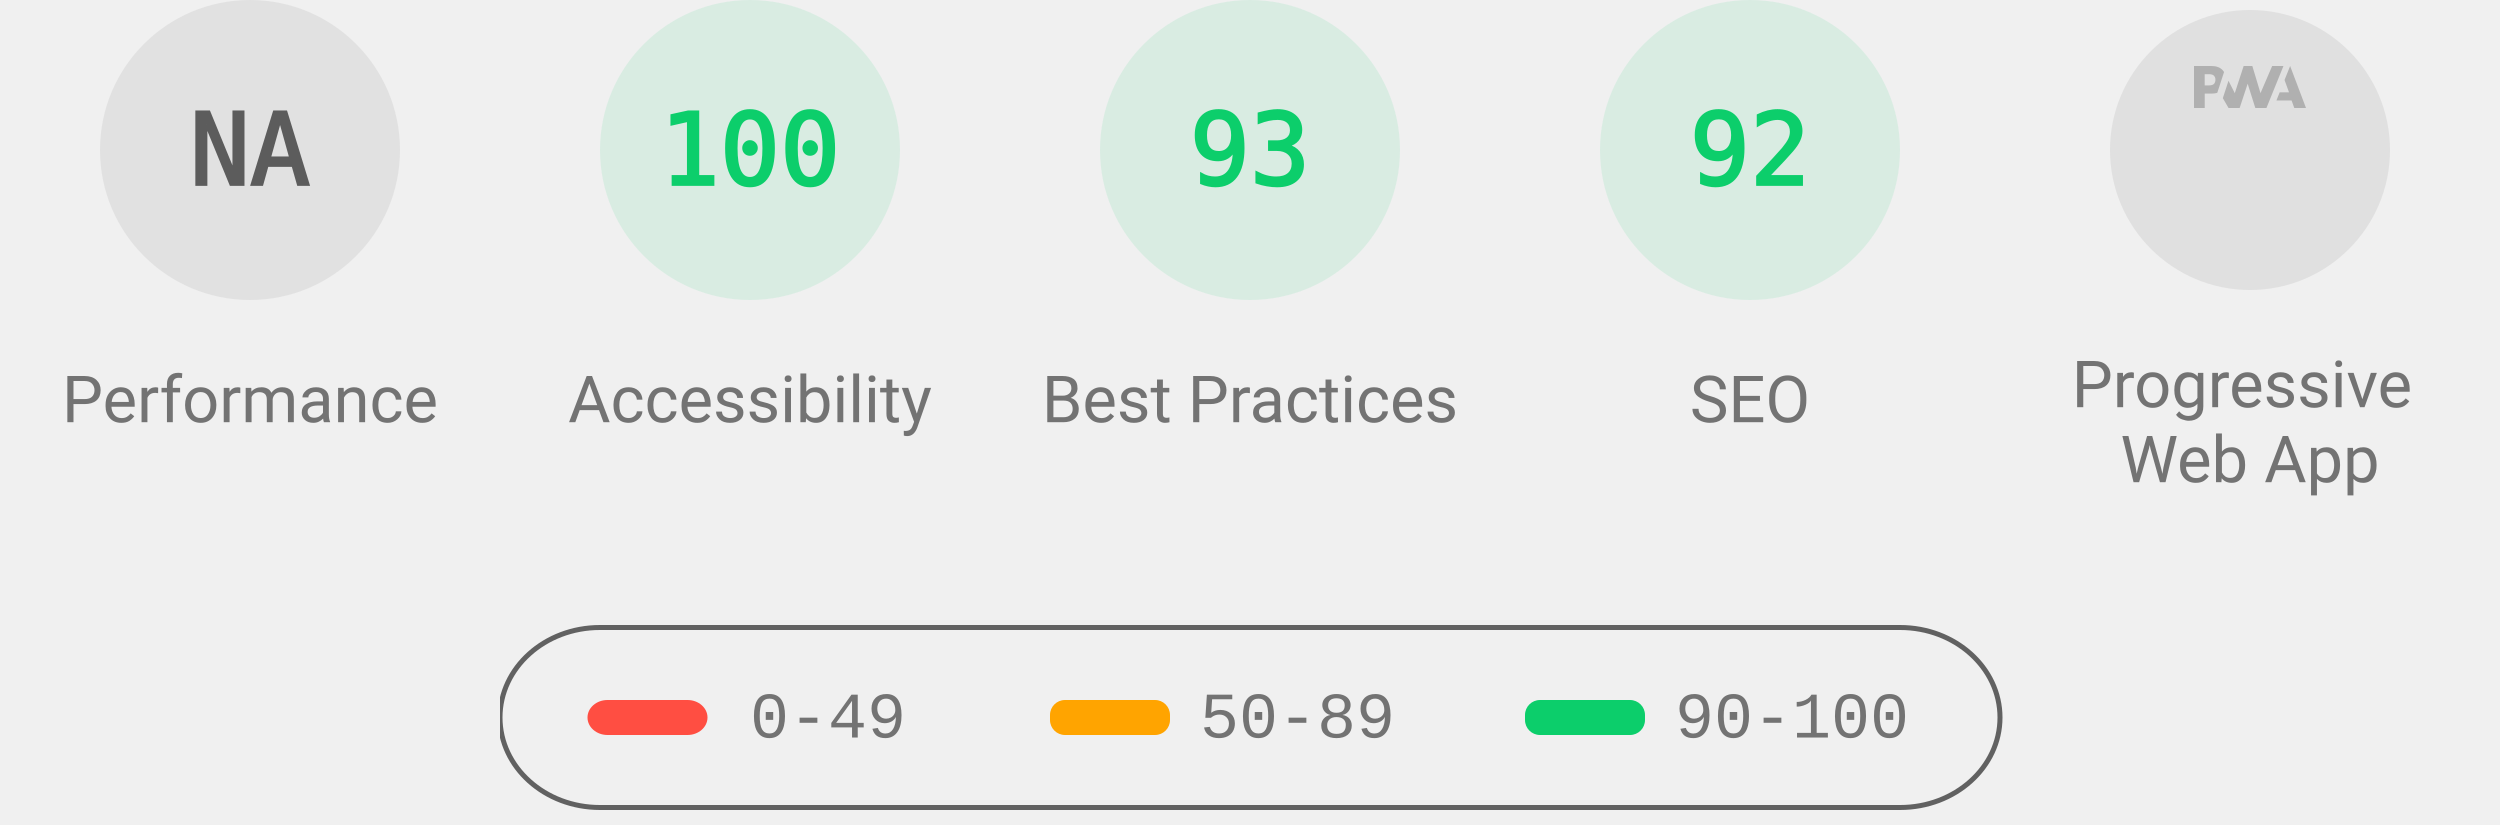
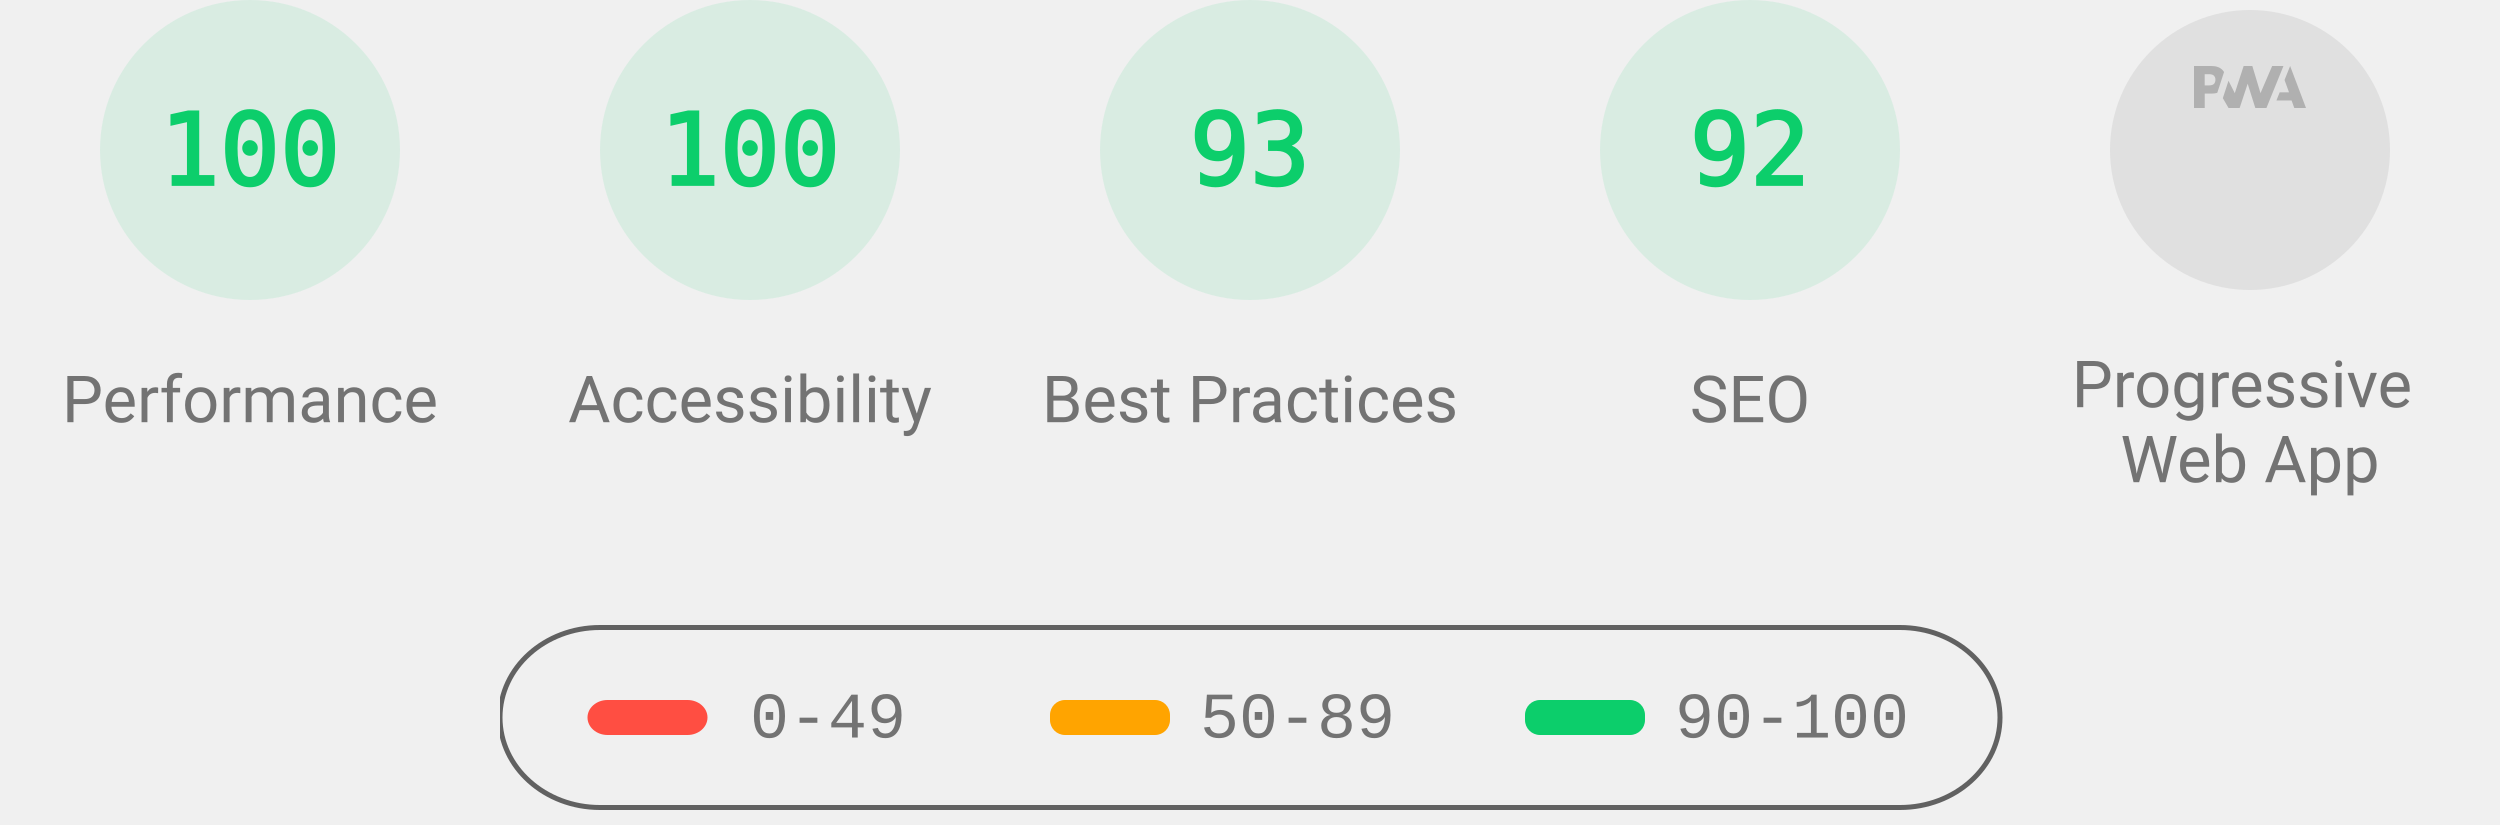
<svg xmlns="http://www.w3.org/2000/svg" class="theme--agnostic" fill="none" width="1000" height="330">
  <style>
			.gauge-base {
				opacity: 0.1
			}

			.gauge-arc {
				fill: none;
				animation-delay: 250ms;
				stroke-linecap: round;
				transform: rotate(-90deg);
				transform-origin: 100px 60px;
				animation: load-gauge 1s ease forwards
			}

			.guage-text {
				font-size: 40px;
				font-family: monospace;
				text-align: center
			}

			.guage-red {
				color: #ff4e42;
				fill: #ff4e42;
				stroke: #ff4e42
			}
			.guage-orange {
				color: #ffa400;
				fill: #ffa400;
				stroke: #ffa400
			}
			.guage-green {
				color: #0cce6b;
				fill: #0cce6b;
				stroke: #0cce6b
			}
			.theme--agnostic .guage-undefined {
				color: #5c5c5c;
				fill: #5c5c5c;
				stroke: #5c5c5c
			}
			.theme--light .guage-undefined {
				color: #1e1e1e;
				fill: #1e1e1e;
				stroke: #1e1e1e
			}
			.theme--dark .guage-undefined {
				color: #f5f5f5;
				fill: #f5f5f5;
				stroke: #f5f5f5
			}

			.guage-title {
				stroke: none;
				font-size: 26px;
				line-height: 26px;
				font-family: Roboto, Halvetica, Arial, sans-serif
			}
			.metric.guage-title {
				font-family: 'Courier New', Courier, monospace
			}
			.theme--agnostic .guage-title {
				color: #737373;
				fill: #737373
			}
			.theme--light .guage-title {
				color: #212121;
				fill: #212121
			}
			.theme--dark .guage-title {
				color: #f5f5f5;
				fill: #f5f5f5
			}

			@keyframes load-gauge {
				from {
					stroke-dasharray: 0 352.858
				}
			}
			.lh-gauge--pwa__disc {
				fill: #e0e0e0
			}
			.lh-gauge--pwa__logo {
				position: relative;
				fill: #b0b0b0
			}
			.lh-gauge--pwa__invisible {
				display: none
			}
			.lh-gauge--pwa__visible {
				display: inline
			}
			.guage-invisible {
				display: none
			}
			.lh-gauge--pwa__logo--primary-color {
				fill: #304ffe
			}
			.theme--agnostic .lh-gauge--pwa__logo--secondary-color {
				fill: #787878
			}
			.theme--light .lh-gauge--pwa__logo--secondary-color {
				fill: #3d3d3d
			}
			.theme--dark .lh-gauge--pwa__logo--secondary-color {
				fill: #d8b6b6
			}
			.theme--light #svg_2 {
				stroke: #00000022
			}
			.theme--agnostic #svg_2 {
				stroke: #616161
			}
			.theme--light #svg_2 {
				stroke: #00000022
			}
			.theme--dark #svg_2 {
				stroke: #f5f5f566
			}
		</style>
-   <svg class="guage-div guage-perf guage-undefined" viewBox="0 0 200 200" width="200" height="200" x="0" y="0">
+   <svg class="guage-div guage-perf guage-green" viewBox="0 0 200 200" width="200" height="200" x="0" y="0">
    <circle class="gauge-base" r="56" cx="100" cy="60" stroke-width="8" />
    <circle class="gauge-arc guage-arc-1" r="56" cx="100" cy="60" stroke-width="8" style="stroke-dasharray: 351.858, 351.858;" />
-     <text class="guage-text" x="100px" y="60px" alignment-baseline="central" dominant-baseline="central" text-anchor="middle">NA</text>
+     <text class="guage-text" x="100px" y="60px" alignment-baseline="central" dominant-baseline="central" text-anchor="middle">100</text>
    <text class="guage-title" x="100px" y="160px" alignment-baseline="central" dominant-baseline="central" text-anchor="middle">Performance</text>
  </svg>
  <svg class="guage-div guage-acc guage-green" viewBox="0 0 200 200" width="200" height="200" x="200" y="0">
    <circle class="gauge-base" r="56" cx="100" cy="60" stroke-width="8" />
    <circle class="gauge-arc guage-arc-2" r="56" cx="100" cy="60" stroke-width="8" style="stroke-dasharray: 351.858, 351.858;" />
    <text class="guage-text" x="100px" y="60px" alignment-baseline="central" dominant-baseline="central" text-anchor="middle">100</text>
    <text class="guage-title" x="100px" y="160px" alignment-baseline="central" dominant-baseline="central" text-anchor="middle">Accessibility</text>
  </svg>
  <svg class="guage-div guage-best guage-green" viewBox="0 0 200 200" width="200" height="200" x="400" y="0">
    <circle class="gauge-base" r="56" cx="100" cy="60" stroke-width="8" />
    <circle class="gauge-arc guage-arc-3" r="56" cx="100" cy="60" stroke-width="8" style="stroke-dasharray: 327.228, 351.858;" />
    <text class="guage-text" x="100px" y="60px" alignment-baseline="central" dominant-baseline="central" text-anchor="middle">93</text>
    <text class="guage-title" x="100px" y="160px" alignment-baseline="central" dominant-baseline="central" text-anchor="middle">Best Practices</text>
  </svg>
  <svg class="guage-div guage-seo guage-green" viewBox="0 0 200 200" width="200" height="200" x="600" y="0">
    <circle class="gauge-base" r="56" cx="100" cy="60" stroke-width="8" />
    <circle class="gauge-arc guage-arc-4" r="56" cx="100" cy="60" stroke-width="8" style="stroke-dasharray: 323.709, 351.858;" />
    <text class="guage-text" x="100px" y="60px" alignment-baseline="central" dominant-baseline="central" text-anchor="middle">92</text>
    <text class="guage-title" x="100px" y="160px" alignment-baseline="central" dominant-baseline="central" text-anchor="middle">SEO</text>
  </svg>
  <svg class="guage-div guage-pwa " viewBox="0 0 200 200" width="200" height="200" x="800" y="0">
    <svg viewBox="0 0 60 60" width="112" height="112" x="44" y="4">
      <defs>
        <linearGradient id="lh-gauge--pwa__check-circle__gradient-0" x1="50%" y1="0%" x2="50%" y2="100%">
          <stop stop-color="#00C852" offset="0%" />
          <stop stop-color="#009688" offset="100%" />
        </linearGradient>
        <linearGradient id="lh-gauge--pwa__installable__shadow-gradient-0" x1="76.056%" x2="24.111%" y1="82.995%" y2="24.735%">
          <stop stop-color="#A5D6A7" offset="0%" />
          <stop stop-color="#80CBC4" offset="100%" />
        </linearGradient>
        <linearGradient id="lh-gauge--pwa__fast-reliable__shadow-gradient-0" x1="76.056%" y1="82.995%" x2="25.678%" y2="26.493%">
          <stop stop-color="#64B5F6" offset="0%" />
          <stop stop-color="#2979FF" offset="100%" />
        </linearGradient>
        <g id="lh-gauge--pwa__fast-reliable-badge-0">
          <circle fill="#FFFFFF" cx="10" cy="10" r="10" />
          <path fill="#304FFE" d="M10 3.58l5.25 2.34v3.5c0 3.23-2.24 6.26-5.25 7-3.01-.74-5.25-3.77-5.25-7v-3.5L10 3.58zm-.47 10.74l2.76-4.83.03-.07c.04-.08 0-.24-.22-.24h-1.64l.47-3.26h-.47l-2.7 4.77c-.02.01.05-.1-.04.05-.09.16-.1.31.18.31h1.63l-.47 3.27h.47z" />
        </g>
        <g id="lh-gauge--pwa__installable-badge-0">
          <circle fill="#FFFFFF" cx="10" cy="10" r="10" />
          <path fill="#009688" d="M10 4.167A5.835 5.835 0 0 0 4.167 10 5.835 5.835 0 0 0 10 15.833 5.835 5.835 0 0 0 15.833 10 5.835 5.835 0 0 0 10 4.167zm2.917 6.416h-2.334v2.334H9.417v-2.334H7.083V9.417h2.334V7.083h1.166v2.334h2.334v1.166z" />
        </g>
      </defs>
      <g stroke="none" fill-rule="nonzero">
        <circle class="lh-gauge--pwa__disc" cx="30" cy="30" r="30" />
        <g class="lh-gauge--pwa__logo">
          <path d="M35.66 19.39l.7-1.75h2L37.4 15 38.6 12l3.4 9h-2.51l-.58-1.61z" />
          <path d="M33.52 21l3.65-9h-2.42l-2.5 5.82L30.5 12h-1.86l-1.9 5.82-1.35-2.65-1.21 3.72L25.4 21h2.38l1.72-5.2 1.64 5.2z" />
          <path fill-rule="nonzero" d="M20.3 17.91h1.48c.45 0 .85-.05 1.2-.15l.39-1.18 1.07-3.3a2.64 2.64 0 0 0-.28-.37c-.55-.6-1.36-.91-2.42-.91H18v9h2.3V17.9zm1.96-3.84c.22.22.33.5.33.87 0 .36-.1.65-.29.87-.2.23-.59.35-1.15.35h-.86v-2.41h.87c.52 0 .89.1 1.1.32z" />
        </g>
        <rect class="lh-gauge--pwa__component lh-gauge--pwa__na-line lh-gauge--pwa__invisible" fill="#FFFFFF" x="20" y="32" width="20" height="4" rx="2" />
        <g class="lh-gauge--pwa__component lh-gauge--pwa__fast-reliable-badge lh-gauge--pwa__invisible" transform="translate(20, 29)">
          <path fill="url(#lh-gauge--pwa__fast-reliable__shadow-gradient-0)" d="M33.63 19.49A30 30 0 0 1 16.2 30.36L3 17.14 17.14 3l16.49 16.49z" />
          <use href="#lh-gauge--pwa__fast-reliable-badge-0" />
        </g>
        <g class="lh-gauge--pwa__component lh-gauge--pwa__installable-badge lh-gauge--pwa__invisible" transform="translate(20, 29)">
          <path fill="url(#lh-gauge--pwa__installable__shadow-gradient-0)" d="M33.629 19.487c-4.272 5.453-10.391 9.39-17.415 10.869L3 17.142 17.142 3 33.63 19.487z" />
          <use href="#lh-gauge--pwa__installable-badge-0" />
        </g>
        <g class="lh-gauge--pwa__component lh-gauge--pwa__fast-reliable-installable-badges lh-gauge--pwa__invisible">
          <g transform="translate(8, 29)">
            <path fill="url(#lh-gauge--pwa__fast-reliable__shadow-gradient-0)" d="M16.321 30.463L3 17.143 17.142 3l22.365 22.365A29.864 29.864 0 0 1 22 31c-1.942 0-3.84-.184-5.679-.537z" />
            <use href="#lh-gauge--pwa__fast-reliable-badge-0" />
          </g>
          <g transform="translate(32, 29)">
            <path fill="url(#lh-gauge--pwa__installable__shadow-gradient-0)" d="M25.982 11.84a30.107 30.107 0 0 1-13.08 15.203L3 17.143 17.142 3l8.84 8.84z" />
            <use href="#lh-gauge--pwa__installable-badge-0" />
          </g>
        </g>
        <g class="lh-gauge--pwa__component lh-gauge--pwa__check-circle lh-gauge--pwa__invisible" transform="translate(18, 28)">
          <circle fill="#FFFFFF" cx="12" cy="12" r="12" />
          <path fill="url(#lh-gauge--pwa__check-circle__gradient-0)" d="M12 2a10 10 0 1 0 0 20 10 10 0 0 0 0-20zm-2 15l-5-5 1.41-1.41L10 14.17l7.59-7.59L19 8l-9 9z" />
        </g>
      </g>
    </svg>
    <text class="guage-title" y="160px" alignment-baseline="central" dominant-baseline="central" text-anchor="middle">
      <tspan x="100px" dy="-6px">Progressive</tspan>
      <tspan x="100px" dy="30px">Web App</tspan>
    </text>
  </svg>
  <svg width="604" height="76" x="200" y="250">
    <g>
      <rect fill="none" id="canvas_background" height="80" width="604" y="-1" x="-1" />
      <g display="none" overflow="visible" y="0" x="0" height="100%" width="100%" id="canvasGrid">
        <rect fill="url(#gridpattern)" stroke-width="0" y="0" x="0" height="100%" width="100%" />
      </g>
    </g>
    <g>
      <rect fill-opacity="0" stroke-width="2" rx="40" id="svg_2" height="72" width="600" y="1" x="0" fill="#000000" />
      <rect stroke="#000" rx="8" id="svg_3" height="14" width="48" y="30" x="35" stroke-opacity="null" stroke-width="0" fill="#ff4e42" />
      <rect stroke="#000" rx="6" id="svg_4" height="14" width="48" y="30" x="220" stroke-opacity="null" stroke-width="0" fill="#ffa400" />
      <rect stroke="#000" rx="6" id="svg_5" height="14" width="48" y="30" x="410" stroke-opacity="null" stroke-width="0" fill="#0cce6b" />
      <text class="metric guage-title" xml:space="preserve" text-anchor="start" font-size="26" id="svg_6" y="45" x="100" stroke-opacity="null" stroke-width="0" stroke="#000">0-49</text>
      <text class="metric guage-title" xml:space="preserve" text-anchor="start" font-size="26" id="svg_7" y="45" x="280" stroke-opacity="null" stroke-width="0" stroke="#000">50-89</text>
      <text class="metric guage-title" xml:space="preserve" text-anchor="start" font-size="26" id="svg_8" y="45" x="470" stroke-opacity="null" stroke-width="0" stroke="#000">90-100</text>
    </g>
  </svg>
</svg>
